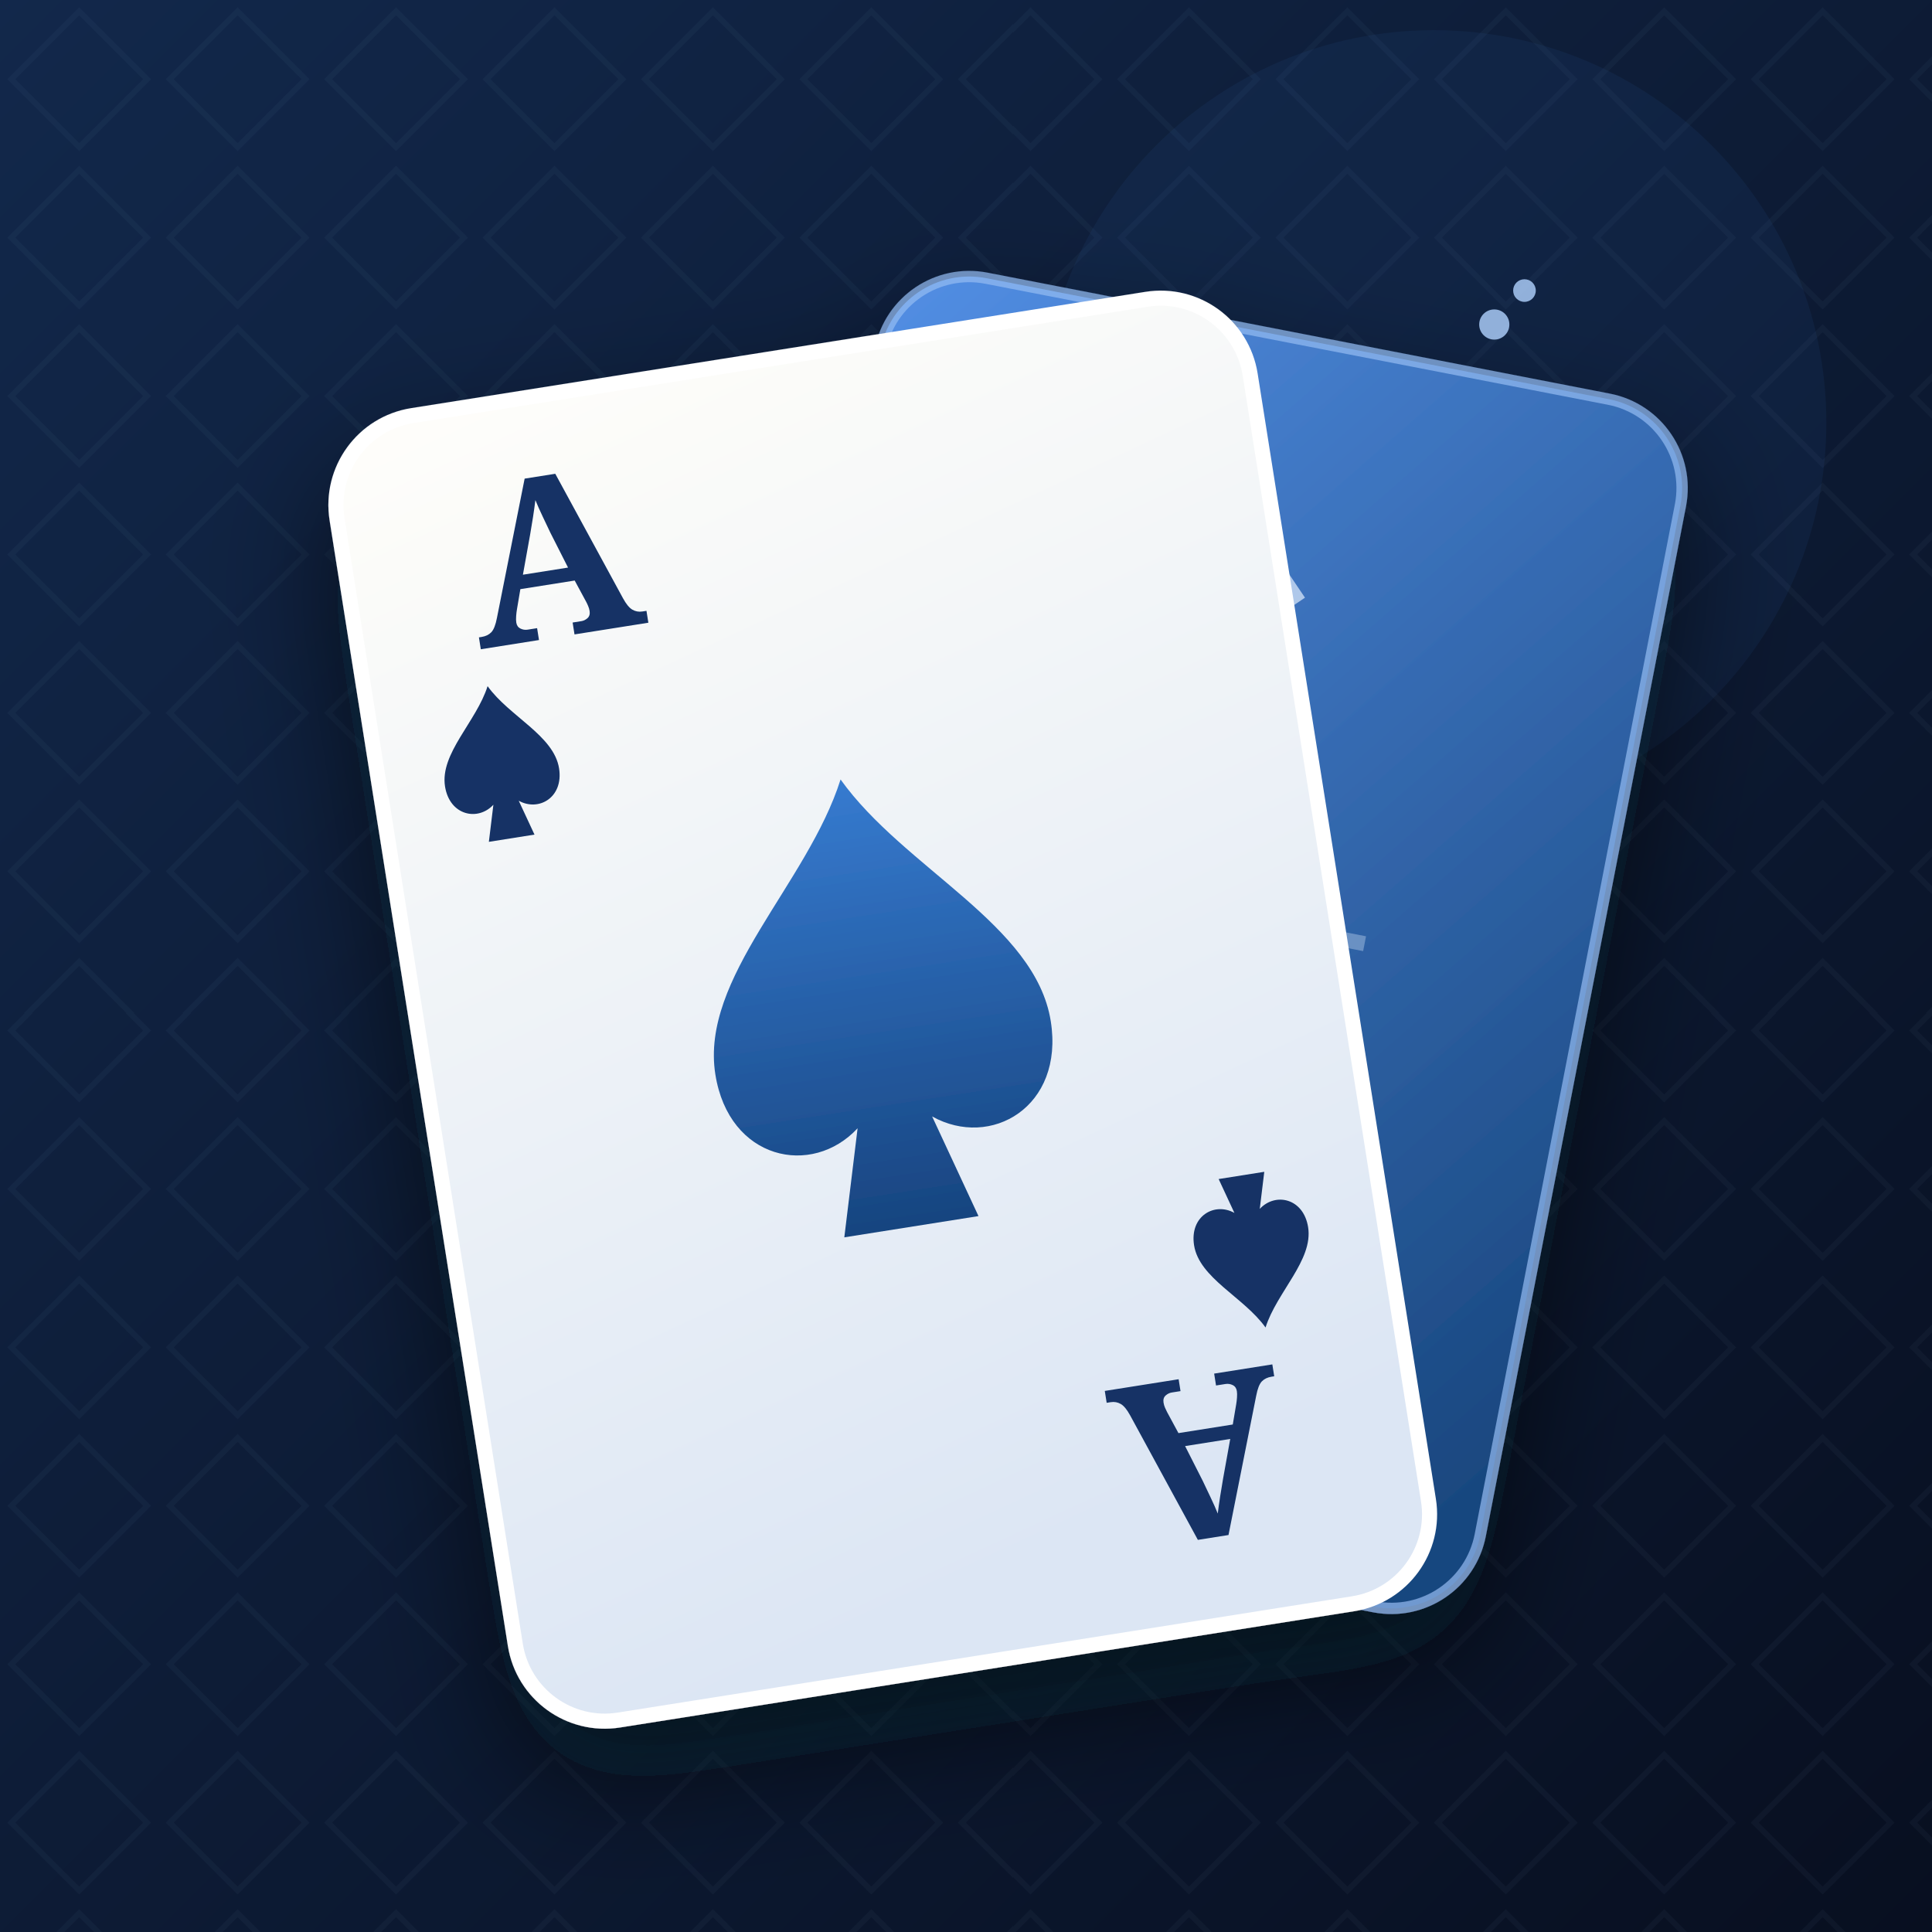
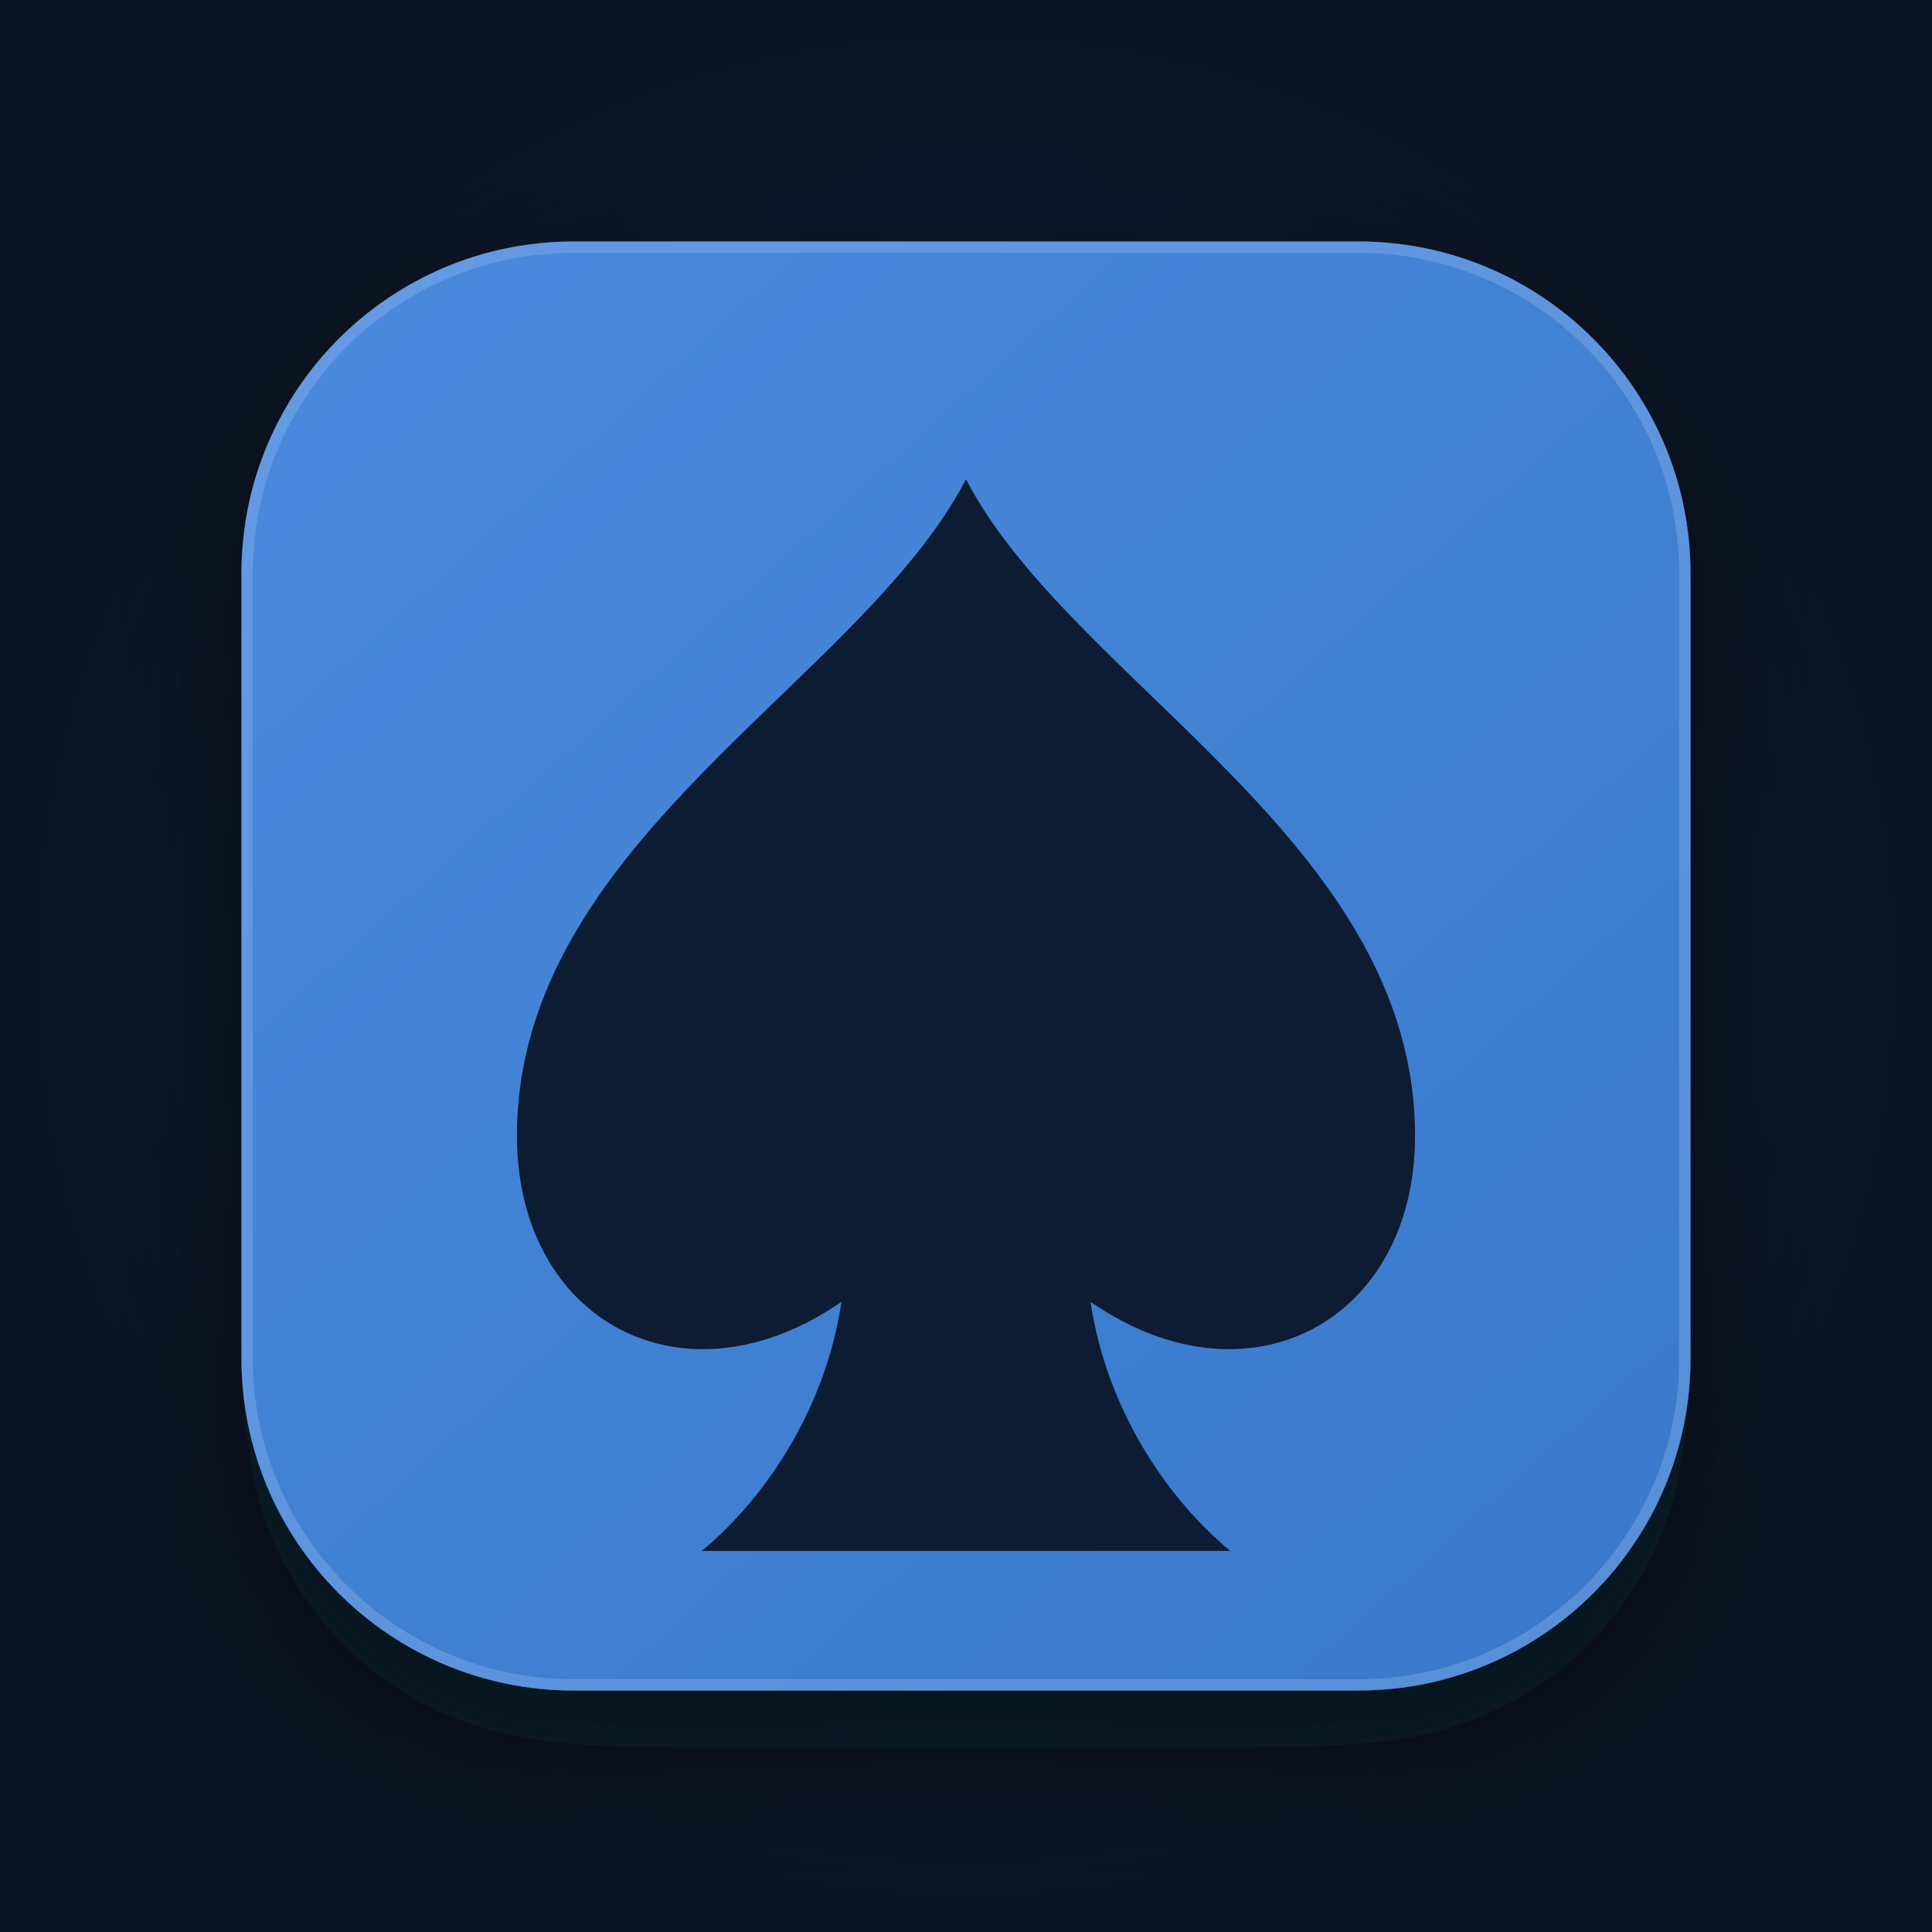
<svg xmlns="http://www.w3.org/2000/svg" viewBox="0 0 512 512">
  <defs>
-     <linearGradient id="bg" x2="1" y2="1">
-       <stop stop-color="#12284b" />
-       <stop offset="1" stop-color="#080f20" />
+     <linearGradient id="tile" x1="0" y1="0" x2=".9" y2="1">
+       <stop stop-color="#4b8ade" />
+       <stop offset="1" stop-color="#3979cb" />
    </linearGradient>
-     <linearGradient id="back" x2=".85" y2="1">
-       <stop stop-color="#538fe5" />
-       <stop offset="1" stop-color="#19477f" />
-     </linearGradient>
-     <linearGradient id="face" x2=".2" y2="1">
-       <stop stop-color="#fffefa" />
-       <stop offset="1" stop-color="#dce6f4" />
-     </linearGradient>
-     <linearGradient id="suit" x2="0" y2="1">
-       <stop stop-color="#367bd0" />
-       <stop offset="1" stop-color="#17447f" />
-     </linearGradient>
-     <filter id="shadow" x="-.4" y="-.3" width="1.8" height="1.8">
-       <feDropShadow dx="0" dy="15" stdDeviation="16" flood-color="#020713" flood-opacity=".58" />
+     <radialGradient id="halo">
+       <stop stop-color="#3979cb" stop-opacity=".18" />
+       <stop offset="1" stop-color="#3979cb" stop-opacity="0" />
+     </radialGradient>
+     <filter id="shadow" x="-.2" y="-.2" width="1.4" height="1.5">
+       <feDropShadow dx="0" dy="15" stdDeviation="18" flood-color="#030916" flood-opacity=".65" />
    </filter>
-     <pattern id="grain" width="42" height="42" patternUnits="userSpaceOnUse">
-       <path d="M21 3L39 21 21 39 3 21Z" fill="none" stroke="#a8c9f5" stroke-opacity=".04" stroke-width="1.5" />
-     </pattern>
-     <path id="pip" d="M0-61C-13-35-45-15-45 11-45 34-24 42-10 31L-18 59H18L10 31C24 42 45 34 45 11 45-15 13-35 0-61Z" />
  </defs>
-   <rect width="512" height="512" fill="url(#bg)" />
-   <rect width="512" height="512" fill="url(#grain)" />
-   <circle cx="380" cy="112" r="104" fill="#3477ca" opacity=".08" />
+   <rect width="512" height="512" fill="#0c1424" />
+   <circle cx="256" cy="256" r="256" fill="url(#halo)" />
  <g filter="url(#shadow)">
-     <g transform="rotate(11 324 255)">
-       <rect x="204" y="89" width="216" height="326" rx="24" fill="url(#back)" stroke="#94bdf3" stroke-opacity=".7" stroke-width="3" />
-       <path d="M312 141l15 15-15 15-15-15zM312 340l15 15-15 15-15-15z" fill="#dbe9fb" opacity=".72" />
-       <path d="M312 183v120M264 243h96" stroke="#dbe9fb" stroke-opacity=".35" stroke-width="4" />
-     </g>
-     <g transform="rotate(-9 231 265)">
-       <rect x="111" y="93" width="245" height="350" rx="24" fill="url(#face)" stroke="#fff" stroke-width="4" />
-       <text x="143" y="157" fill="#123365" font-family="Georgia,serif" font-size="60" font-weight="700">A</text>
-       <use href="#pip" x="144" y="187" transform="scale(.34) translate(278 365)" fill="#123365" />
-       <use href="#pip" x="232" y="267" fill="url(#suit)" />
-       <g transform="rotate(180 232 267)">
-         <text x="143" y="157" fill="#123365" font-family="Georgia,serif" font-size="60" font-weight="700">A</text>
-         <use href="#pip" x="144" y="187" transform="scale(.34) translate(278 365)" fill="#123365" />
-       </g>
-     </g>
+     <rect x="64" y="64" width="384" height="384" rx="88" fill="url(#tile)" />
+     <rect x="65.5" y="65.5" width="381" height="381" rx="86.5" fill="none" stroke="#91b8ee" stroke-opacity=".36" stroke-width="3" />
+     <path d="M256 127c-28 54-119 96-119 174 0 49 44 73 86 44-4 27-19 51-37 66h140c-18-15-33-39-37-66 42 29 86 5 86-44 0-78-91-120-119-174Z" fill="#0c1b32" />
  </g>
-   <path d="M392 86a4 4 0 1 0 8 0 4 4 0 0 0-8 0m9-9a3 3 0 1 0 6 0 3 3 0 0 0-6 0" fill="#a8c9f5" opacity=".85" />
</svg>
